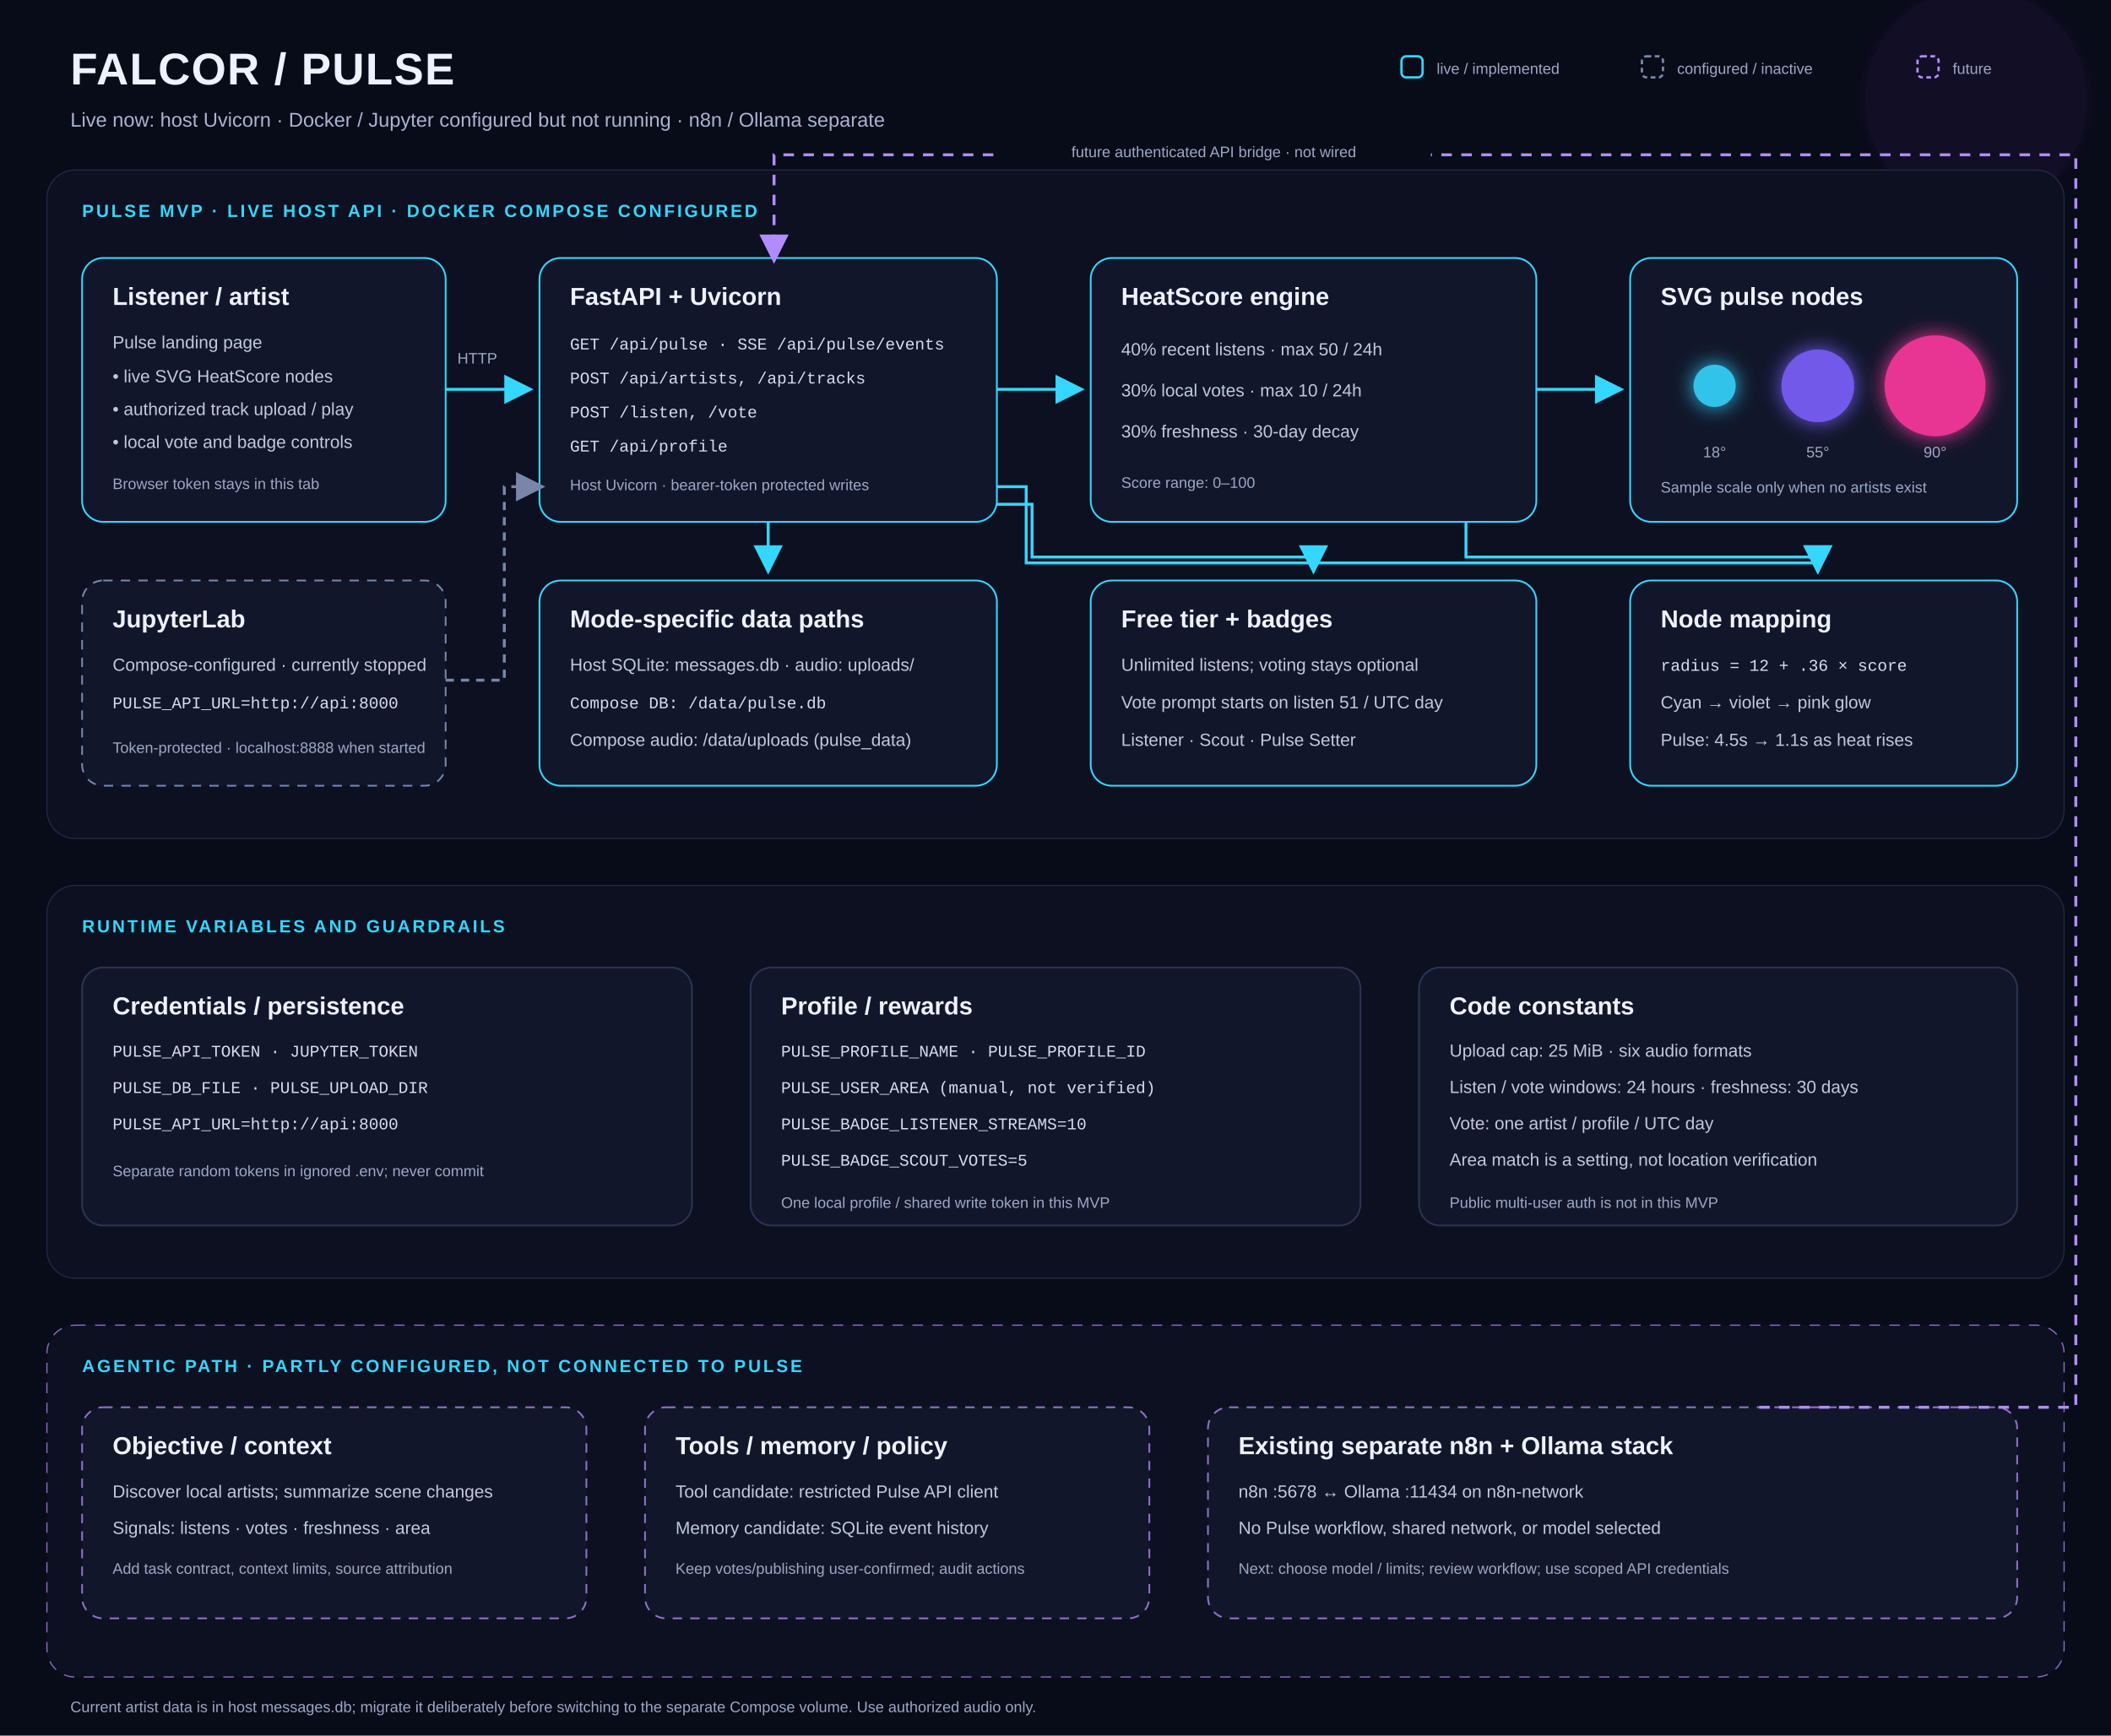
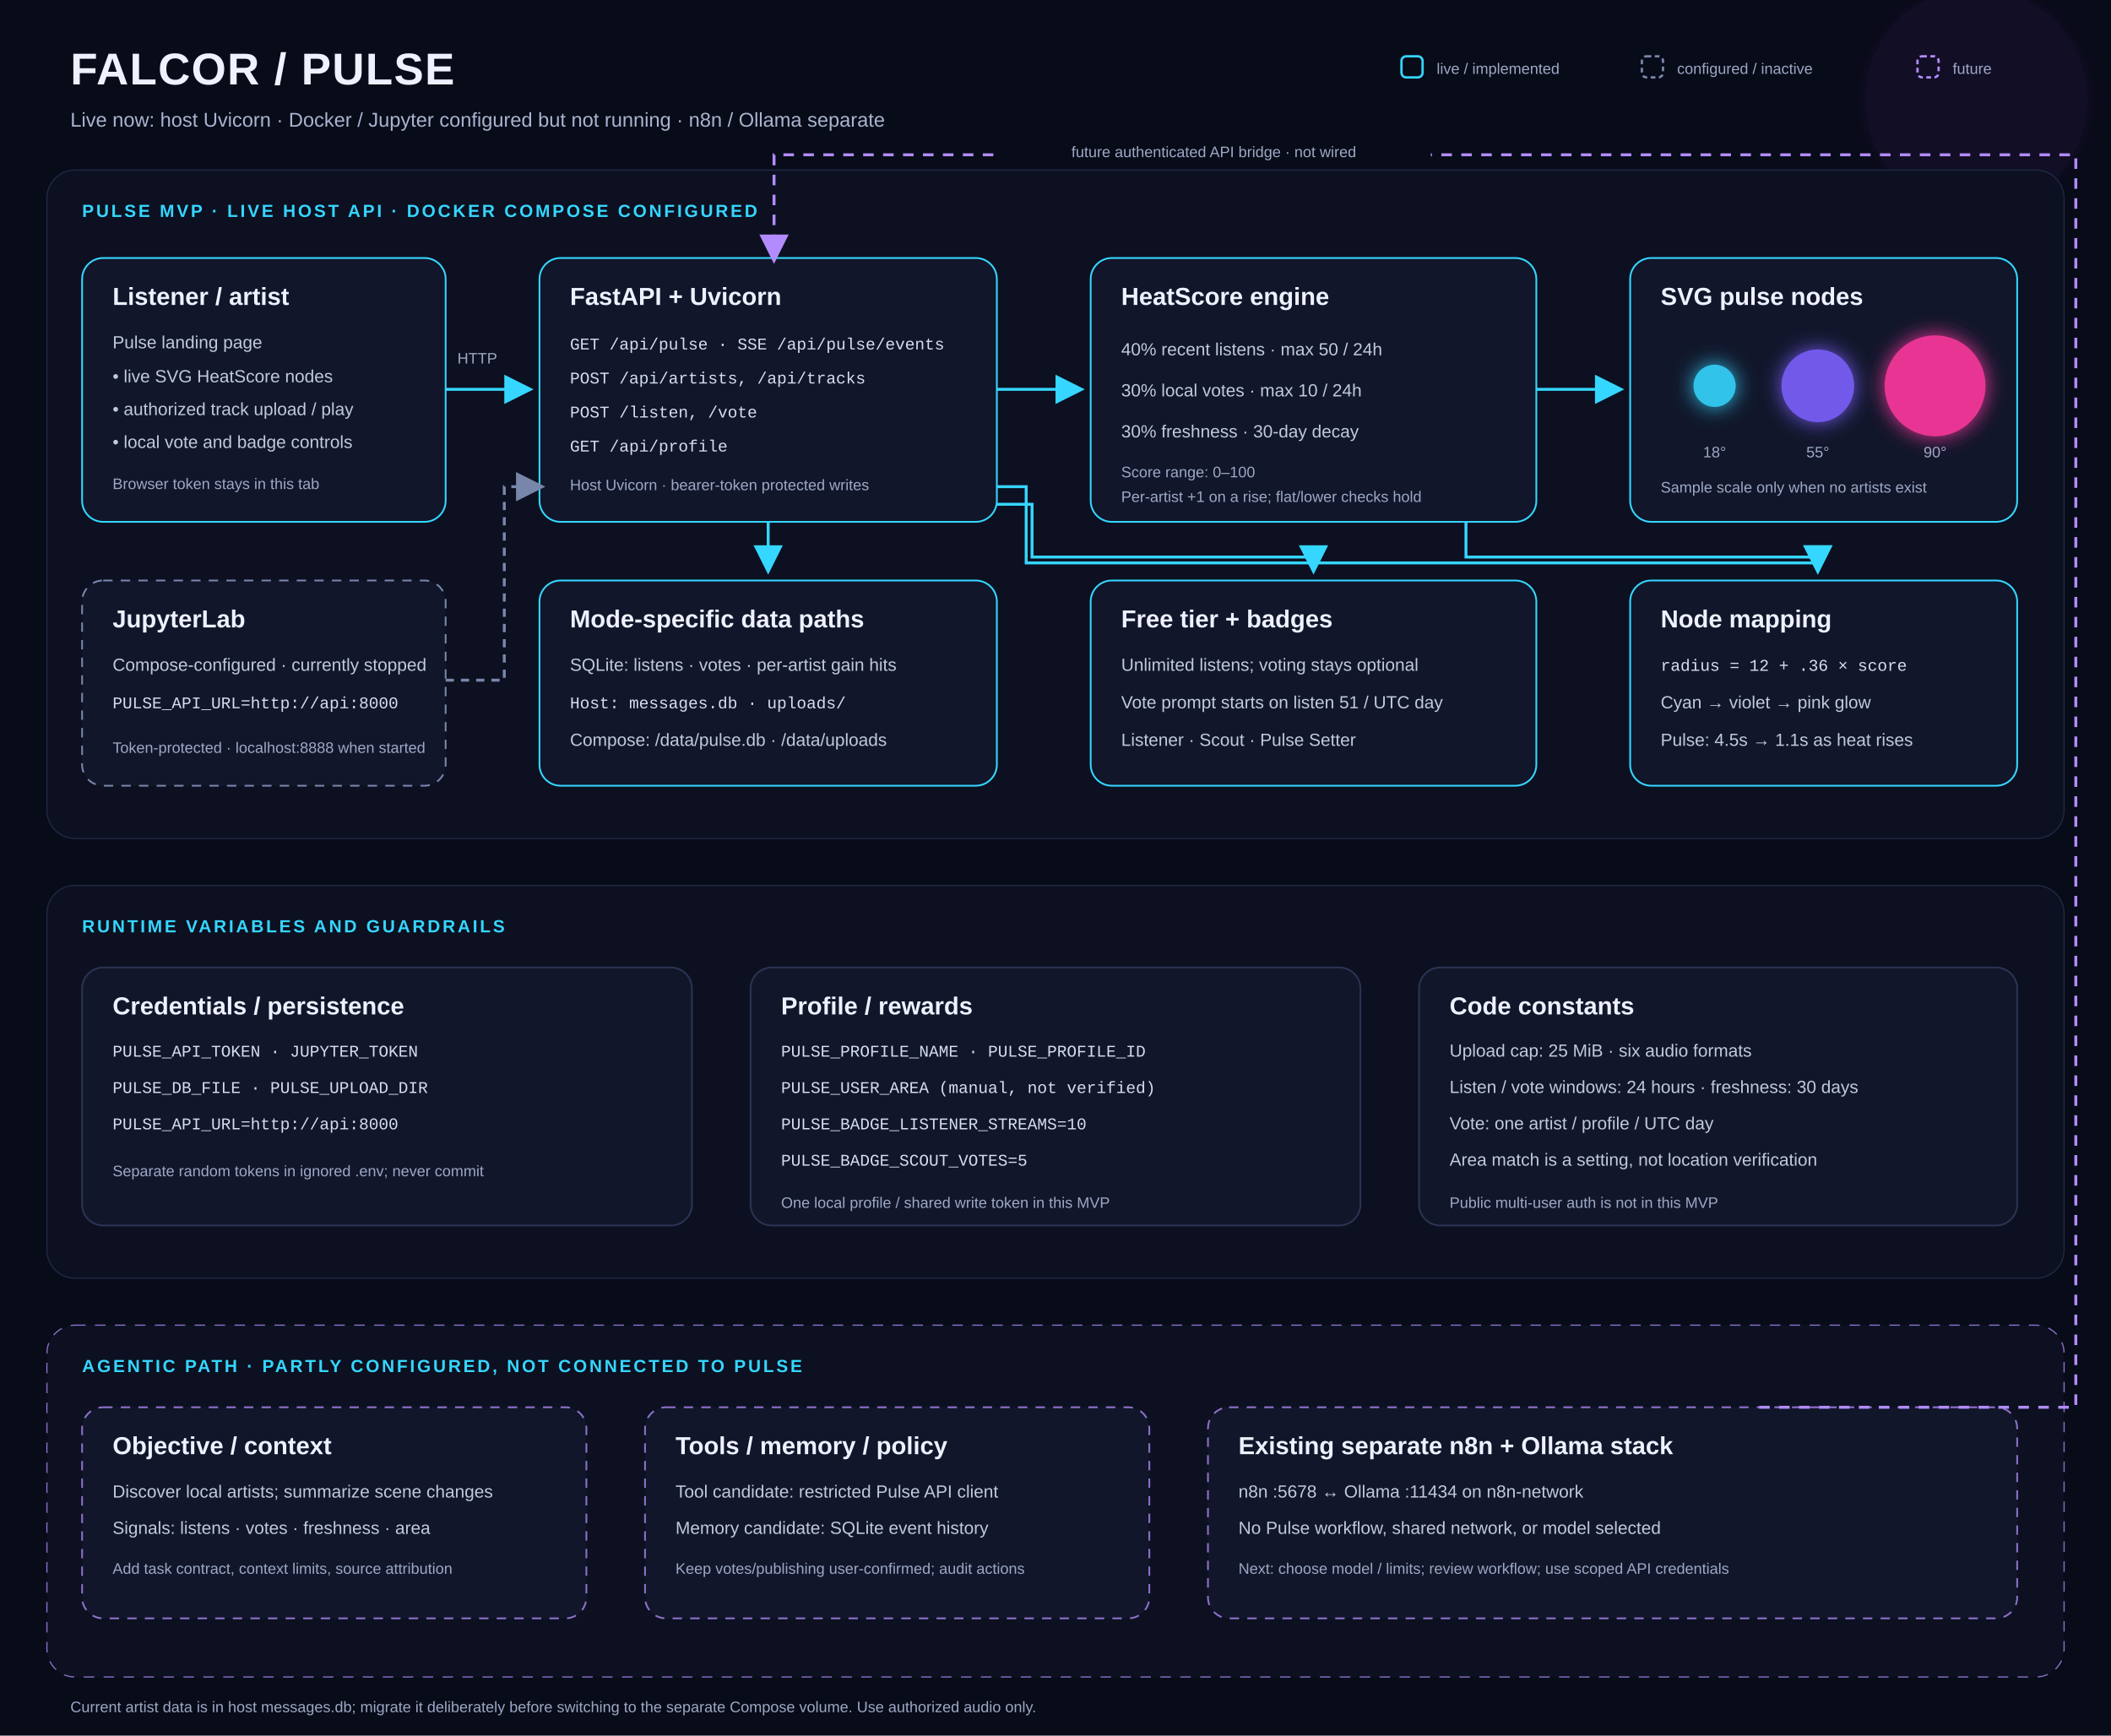
<svg xmlns="http://www.w3.org/2000/svg" viewBox="0 0 1800 1480" role="img" aria-labelledby="title description">
  <defs>
    <linearGradient id="pulseGradient" x1="0%" y1="0%" x2="100%" y2="100%">
      <stop offset="0%" stop-color="#35d6ff" />
      <stop offset="52%" stop-color="#7b61ff" />
      <stop offset="100%" stop-color="#ff38a0" />
    </linearGradient>
    <filter id="softGlow" x="-80%" y="-80%" width="260%" height="260%">
      <feGaussianBlur stdDeviation="9" result="blur" />
      <feMerge>
        <feMergeNode in="blur" />
        <feMergeNode in="SourceGraphic" />
      </feMerge>
    </filter>
    <marker id="arrow" markerWidth="10" markerHeight="10" refX="8" refY="5" orient="auto">
      <path d="M0 0 10 5 0 10z" fill="#35d6ff" />
    </marker>
    <marker id="futureArrow" markerWidth="10" markerHeight="10" refX="8" refY="5" orient="auto">
      <path d="M0 0 10 5 0 10z" fill="#b28cff" />
    </marker>
    <marker id="configuredArrow" markerWidth="10" markerHeight="10" refX="8" refY="5" orient="auto">
      <path d="M0 0 10 5 0 10z" fill="#7886aa" />
    </marker>
    <style>
      text { font-family: "Segoe UI", Arial, sans-serif; fill: #eef1ff; }
      .title { font-size: 38px; font-weight: 800; letter-spacing: 1px; }
      .subtitle { font-size: 17px; fill: #aab4d1; }
      .section { font-size: 15px; font-weight: 800; letter-spacing: 2px; fill: #35d6ff; }
      .card-title { font-size: 21px; font-weight: 750; }
      .body { font-size: 15px; fill: #c1c9df; }
      .small { font-size: 13px; fill: #9da8c5; }
      .mono { font-family: Consolas, "Courier New", monospace; font-size: 14px; fill: #d7ddf0; }
      .card { fill: #11162a; stroke: #2a3352; stroke-width: 1.5; }
      .card-current { fill: #11162a; stroke: #35d6ff; stroke-width: 1.5; }
      .card-configured { fill: #11162a; stroke: #7886aa; stroke-width: 1.5; stroke-dasharray: 8 7; }
      .card-future { fill: #11162a; stroke: #8d70c9; stroke-width: 1.5; stroke-dasharray: 8 7; }
      .connector { fill: none; stroke: #35d6ff; stroke-width: 2.5; marker-end: url(#arrow); }
      .configured-connector { fill: none; stroke: #7886aa; stroke-width: 2.5; stroke-dasharray: 7 6; marker-end: url(#configuredArrow); }
      .future-connector { fill: none; stroke: #b28cff; stroke-width: 2.5; stroke-dasharray: 9 8; marker-end: url(#futureArrow); }
    </style>
  </defs>
  <rect width="1800" height="1480" fill="#080b18" />
  <circle cx="1685" cy="85" r="95" fill="#351857" opacity=".22" filter="url(#softGlow)" />
  <text x="60" y="72" class="title">FALCOR / PULSE</text>
  <text x="60" y="108" class="subtitle">Live now: host Uvicorn · Docker / Jupyter configured but not running · n8n / Ollama separate</text>
  <rect x="1195" y="48" width="18" height="18" rx="4" fill="none" stroke="#35d6ff" stroke-width="2" />
  <text x="1225" y="63" class="small">live / implemented</text>
  <rect x="1400" y="48" width="18" height="18" rx="4" fill="none" stroke="#7886aa" stroke-width="2" stroke-dasharray="4 3" />
  <text x="1430" y="63" class="small">configured / inactive</text>
  <rect x="1635" y="48" width="18" height="18" rx="4" fill="none" stroke="#b28cff" stroke-width="2" stroke-dasharray="4 3" />
  <text x="1665" y="63" class="small">future</text>
  <rect x="40" y="145" width="1720" height="570" rx="24" fill="#0c1020" stroke="#202945" />
  <text x="70" y="185" class="section">PULSE MVP · LIVE HOST API · DOCKER COMPOSE CONFIGURED</text>
  <rect x="70" y="220" width="310" height="225" rx="18" class="card-current" />
  <text x="96" y="260" class="card-title">Listener / artist</text>
  <text x="96" y="297" class="body">Pulse landing page</text>
  <text x="96" y="326" class="body">• live SVG HeatScore nodes</text>
  <text x="96" y="354" class="body">• authorized track upload / play</text>
  <text x="96" y="382" class="body">• local vote and badge controls</text>
  <text x="96" y="417" class="small">Browser token stays in this tab</text>
  <rect x="460" y="220" width="390" height="225" rx="18" class="card-current" />
  <text x="486" y="260" class="card-title">FastAPI + Uvicorn</text>
  <text x="486" y="298" class="mono">GET /api/pulse · SSE /api/pulse/events</text>
  <text x="486" y="327" class="mono">POST /api/artists, /api/tracks</text>
  <text x="486" y="356" class="mono">POST /listen, /vote</text>
  <text x="486" y="385" class="mono">GET  /api/profile</text>
  <text x="486" y="418" class="small">Host Uvicorn · bearer-token protected writes</text>
  <rect x="930" y="220" width="380" height="225" rx="18" class="card-current" />
  <text x="956" y="260" class="card-title">HeatScore engine</text>
  <text x="956" y="303" class="body">40% recent listens · max 50 / 24h</text>
  <text x="956" y="338" class="body">30% local votes · max 10 / 24h</text>
  <text x="956" y="373" class="body">30% freshness · 30-day decay</text>
-   <text x="956" y="416" class="small">Score range: 0–100</text>
+   <text x="956" y="407" class="small">Score range: 0–100</text>
+   <text x="956" y="428" class="small">Per-artist +1 on a rise; flat/lower checks hold</text>
  <rect x="1390" y="220" width="330" height="225" rx="18" class="card-current" />
  <text x="1416" y="260" class="card-title">SVG pulse nodes</text>
  <circle cx="1462" cy="329" r="18" fill="#35d6ff" opacity=".9" filter="url(#softGlow)" />
  <circle cx="1550" cy="329" r="31" fill="#7b61ff" opacity=".9" filter="url(#softGlow)" />
  <circle cx="1650" cy="329" r="43" fill="#ff38a0" opacity=".9" filter="url(#softGlow)" />
  <text x="1462" y="390" class="small" text-anchor="middle">18°</text>
  <text x="1550" y="390" class="small" text-anchor="middle">55°</text>
  <text x="1650" y="390" class="small" text-anchor="middle">90°</text>
  <text x="1416" y="420" class="small">Sample scale only when no artists exist</text>
  <path d="M380 332H450" class="connector" />
  <text x="390" y="310" class="small">HTTP</text>
  <path d="M850 332H920" class="connector" />
  <path d="M1310 332H1380" class="connector" />
  <rect x="70" y="495" width="310" height="175" rx="18" class="card-configured" />
  <text x="96" y="535" class="card-title">JupyterLab</text>
  <text x="96" y="572" class="body">Compose-configured · currently stopped</text>
  <text x="96" y="604" class="mono">PULSE_API_URL=http://api:8000</text>
  <text x="96" y="642" class="small">Token-protected · localhost:8888 when started</text>
  <rect x="460" y="495" width="390" height="175" rx="18" class="card-current" />
  <text x="486" y="535" class="card-title">Mode-specific data paths</text>
-   <text x="486" y="572" class="body">Host SQLite: messages.db · audio: uploads/</text>
-   <text x="486" y="604" class="mono">Compose DB: /data/pulse.db</text>
-   <text x="486" y="636" class="body">Compose audio: /data/uploads (pulse_data)</text>
+   <text x="486" y="572" class="body">SQLite: listens · votes · per-artist gain hits</text>
+   <text x="486" y="604" class="mono">Host: messages.db · uploads/</text>
+   <text x="486" y="636" class="body">Compose: /data/pulse.db · /data/uploads</text>
  <rect x="930" y="495" width="380" height="175" rx="18" class="card-current" />
  <text x="956" y="535" class="card-title">Free tier + badges</text>
  <text x="956" y="572" class="body">Unlimited listens; voting stays optional</text>
  <text x="956" y="604" class="body">Vote prompt starts on listen 51 / UTC day</text>
  <text x="956" y="636" class="body">Listener · Scout · Pulse Setter</text>
  <rect x="1390" y="495" width="330" height="175" rx="18" class="card-current" />
  <text x="1416" y="535" class="card-title">Node mapping</text>
  <text x="1416" y="572" class="mono">radius = 12 + .36 × score</text>
  <text x="1416" y="604" class="body">Cyan → violet → pink glow</text>
  <text x="1416" y="636" class="body">Pulse: 4.5s → 1.1s as heat rises</text>
  <path d="M655 445V485" class="connector" />
  <path d="M380 580H430V415H460" class="configured-connector" />
  <path d="M850 430H880V475H1120V485" class="connector" />
  <path d="M850 415H875V480H1550V485" class="connector" />
  <path d="M1250 445V475H1550V485" class="connector" />
  <rect x="40" y="755" width="1720" height="335" rx="24" fill="#0c1020" stroke="#202945" />
  <text x="70" y="795" class="section">RUNTIME VARIABLES AND GUARDRAILS</text>
  <rect x="70" y="825" width="520" height="220" rx="18" class="card" />
  <text x="96" y="865" class="card-title">Credentials / persistence</text>
  <text x="96" y="901" class="mono">PULSE_API_TOKEN · JUPYTER_TOKEN</text>
  <text x="96" y="932" class="mono">PULSE_DB_FILE · PULSE_UPLOAD_DIR</text>
  <text x="96" y="963" class="mono">PULSE_API_URL=http://api:8000</text>
  <text x="96" y="1003" class="small">Separate random tokens in ignored .env; never commit</text>
  <rect x="640" y="825" width="520" height="220" rx="18" class="card" />
  <text x="666" y="865" class="card-title">Profile / rewards</text>
  <text x="666" y="901" class="mono">PULSE_PROFILE_NAME · PULSE_PROFILE_ID</text>
  <text x="666" y="932" class="mono">PULSE_USER_AREA (manual, not verified)</text>
  <text x="666" y="963" class="mono">PULSE_BADGE_LISTENER_STREAMS=10</text>
  <text x="666" y="994" class="mono">PULSE_BADGE_SCOUT_VOTES=5</text>
  <text x="666" y="1030" class="small">One local profile / shared write token in this MVP</text>
  <rect x="1210" y="825" width="510" height="220" rx="18" class="card" />
  <text x="1236" y="865" class="card-title">Code constants</text>
  <text x="1236" y="901" class="body">Upload cap: 25 MiB · six audio formats</text>
  <text x="1236" y="932" class="body">Listen / vote windows: 24 hours · freshness: 30 days</text>
  <text x="1236" y="963" class="body">Vote: one artist / profile / UTC day</text>
  <text x="1236" y="994" class="body">Area match is a setting, not location verification</text>
  <text x="1236" y="1030" class="small">Public multi-user auth is not in this MVP</text>
  <rect x="40" y="1130" width="1720" height="300" rx="24" fill="#0c1020" stroke="#8d70c9" stroke-dasharray="9 8" />
  <text x="70" y="1170" class="section" fill="#c6a9ff">AGENTIC PATH · PARTLY CONFIGURED, NOT CONNECTED TO PULSE</text>
  <rect x="70" y="1200" width="430" height="180" rx="18" class="card-future" />
  <text x="96" y="1240" class="card-title">Objective / context</text>
  <text x="96" y="1277" class="body">Discover local artists; summarize scene changes</text>
  <text x="96" y="1308" class="body">Signals: listens · votes · freshness · area</text>
  <text x="96" y="1342" class="small">Add task contract, context limits, source attribution</text>
  <rect x="550" y="1200" width="430" height="180" rx="18" class="card-future" />
  <text x="576" y="1240" class="card-title">Tools / memory / policy</text>
  <text x="576" y="1277" class="body">Tool candidate: restricted Pulse API client</text>
  <text x="576" y="1308" class="body">Memory candidate: SQLite event history</text>
  <text x="576" y="1342" class="small">Keep votes/publishing user-confirmed; audit actions</text>
  <rect x="1030" y="1200" width="690" height="180" rx="18" class="card-future" />
  <text x="1056" y="1240" class="card-title">Existing separate n8n + Ollama stack</text>
  <text x="1056" y="1277" class="body">n8n :5678 ↔ Ollama :11434 on n8n-network</text>
  <text x="1056" y="1308" class="body">No Pulse workflow, shared network, or model selected</text>
  <text x="1056" y="1342" class="small">Next: choose model / limits; review workflow; use scoped API credentials</text>
  <path d="M1500 1200H1770V132H660V220" class="future-connector" />
  <rect x="850" y="115" width="370" height="27" rx="9" fill="#080b18" />
  <text x="1035" y="134" class="small" text-anchor="middle" fill="#c6a9ff">future authenticated API bridge · not wired</text>
  <text x="60" y="1460" class="small">Current artist data is in host messages.db; migrate it deliberately before switching to the separate Compose volume. Use authorized audio only.</text>
</svg>
